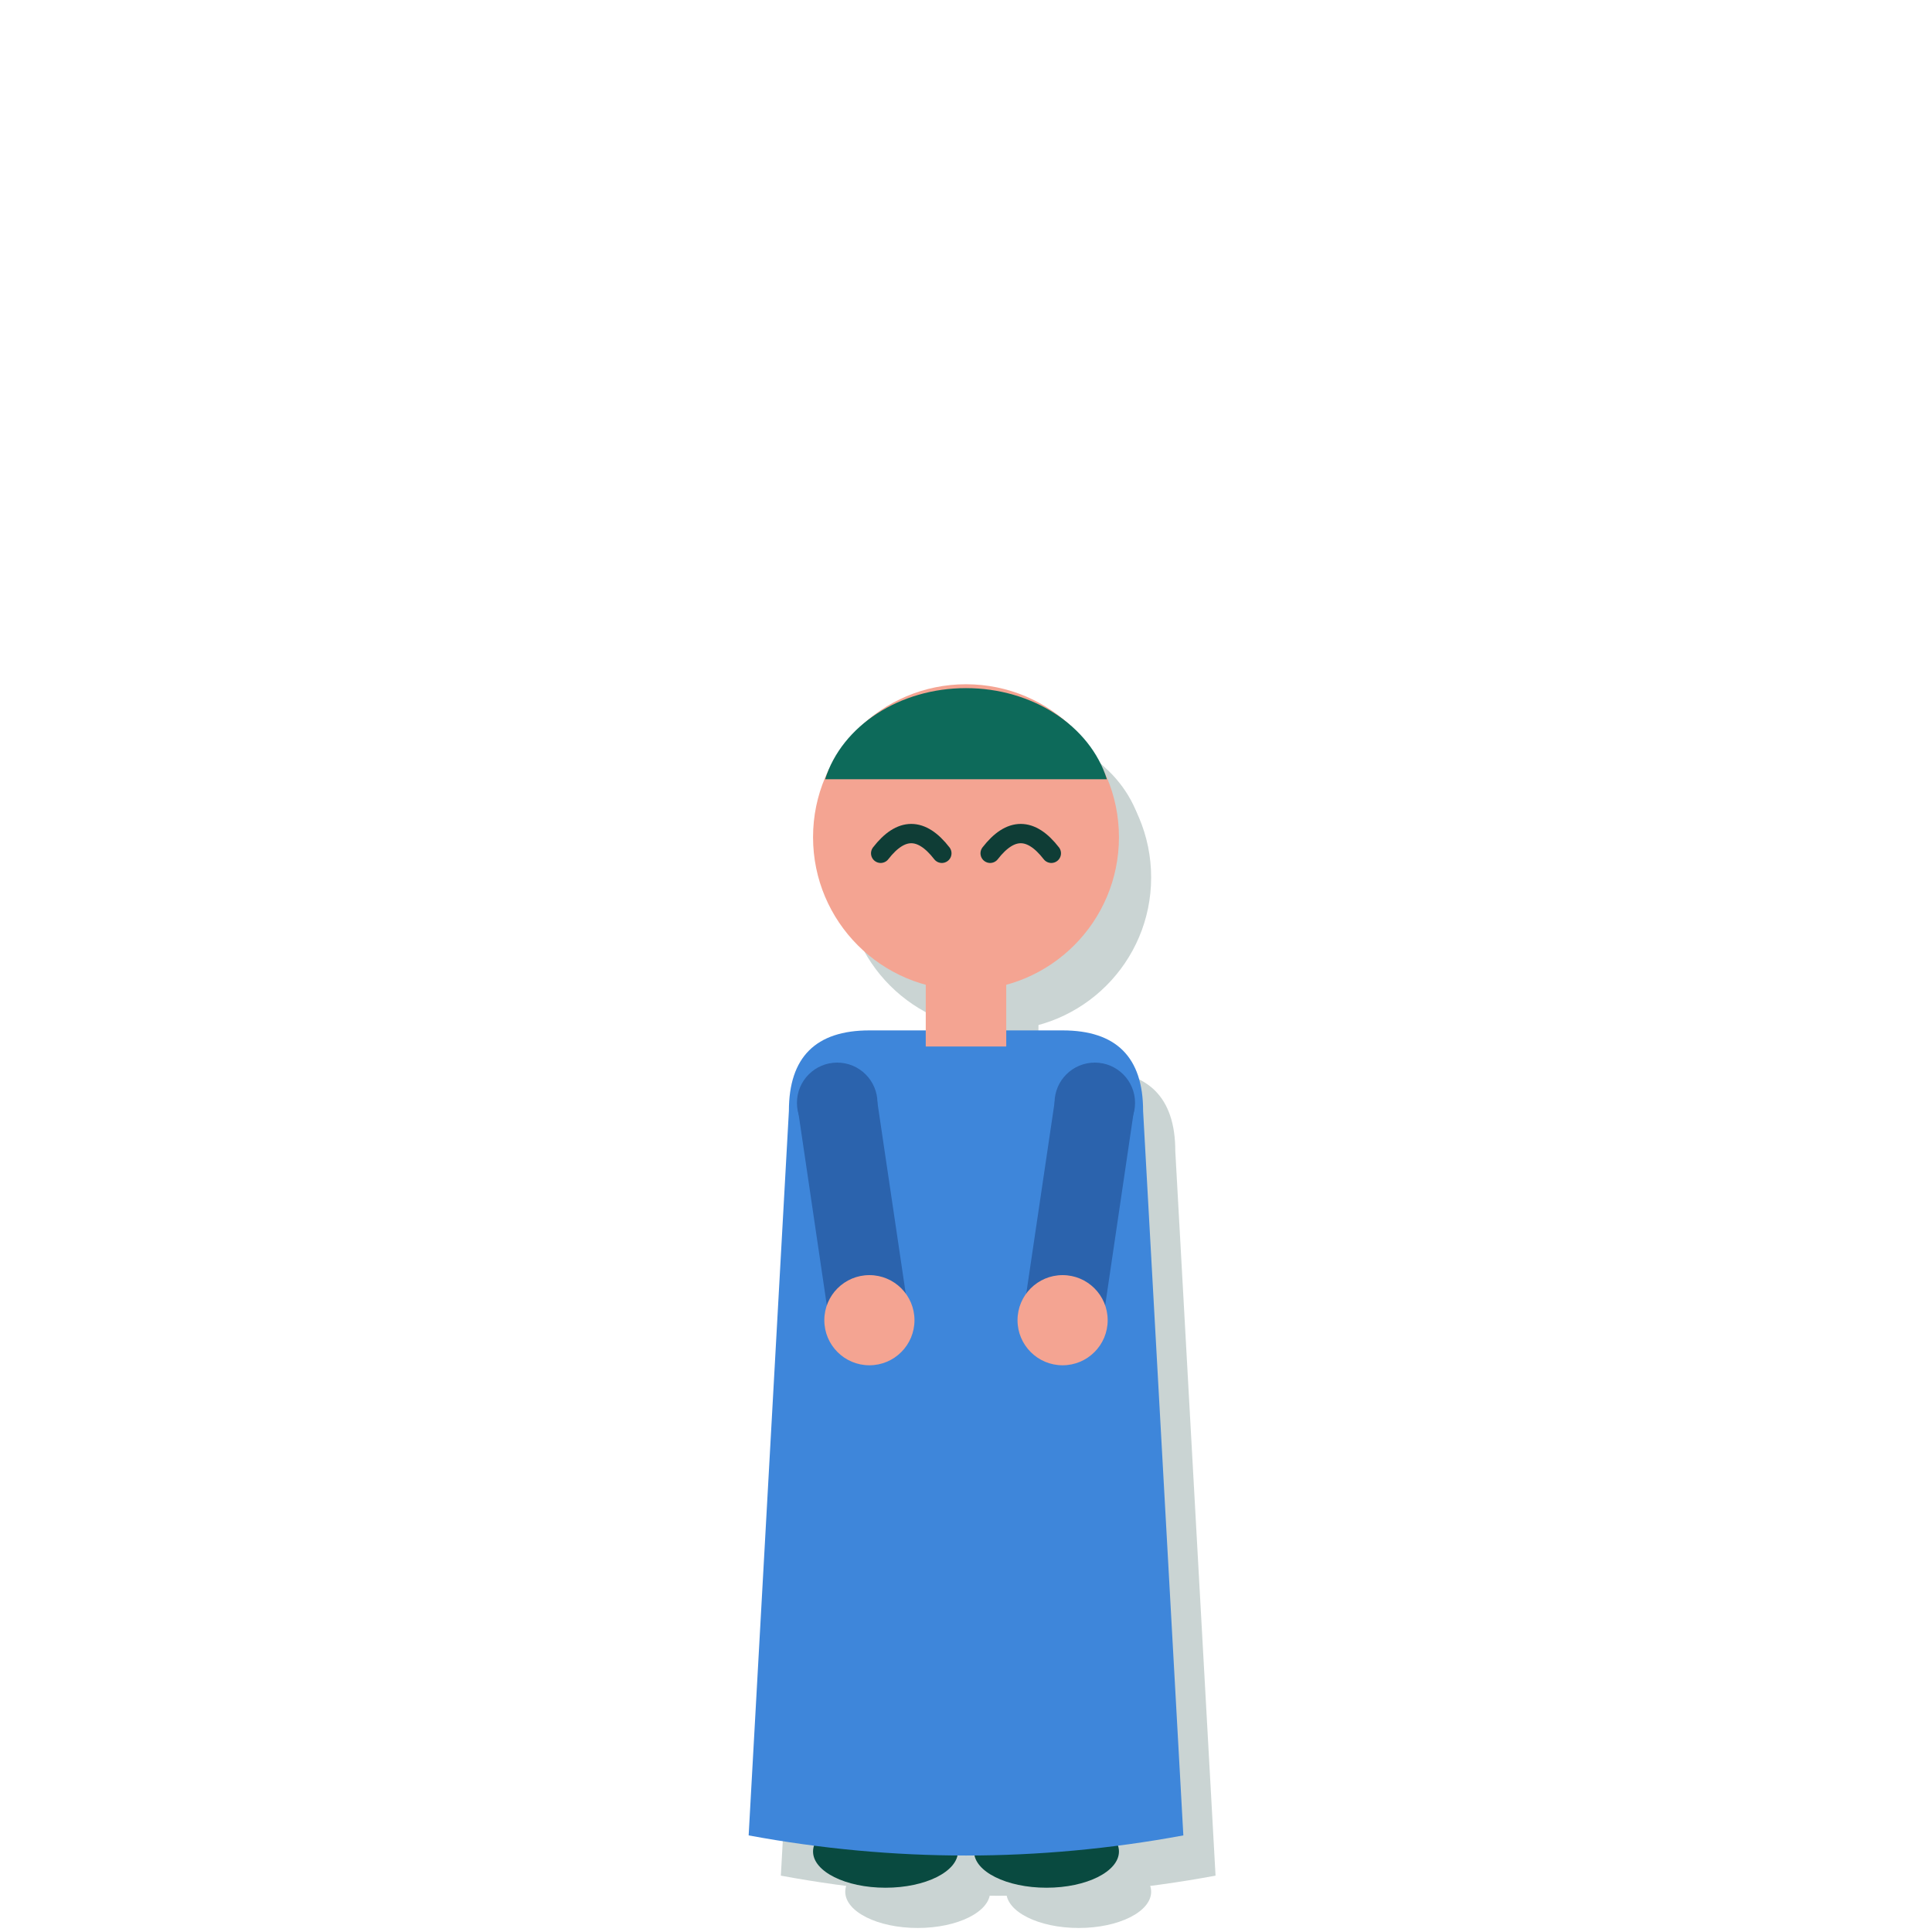
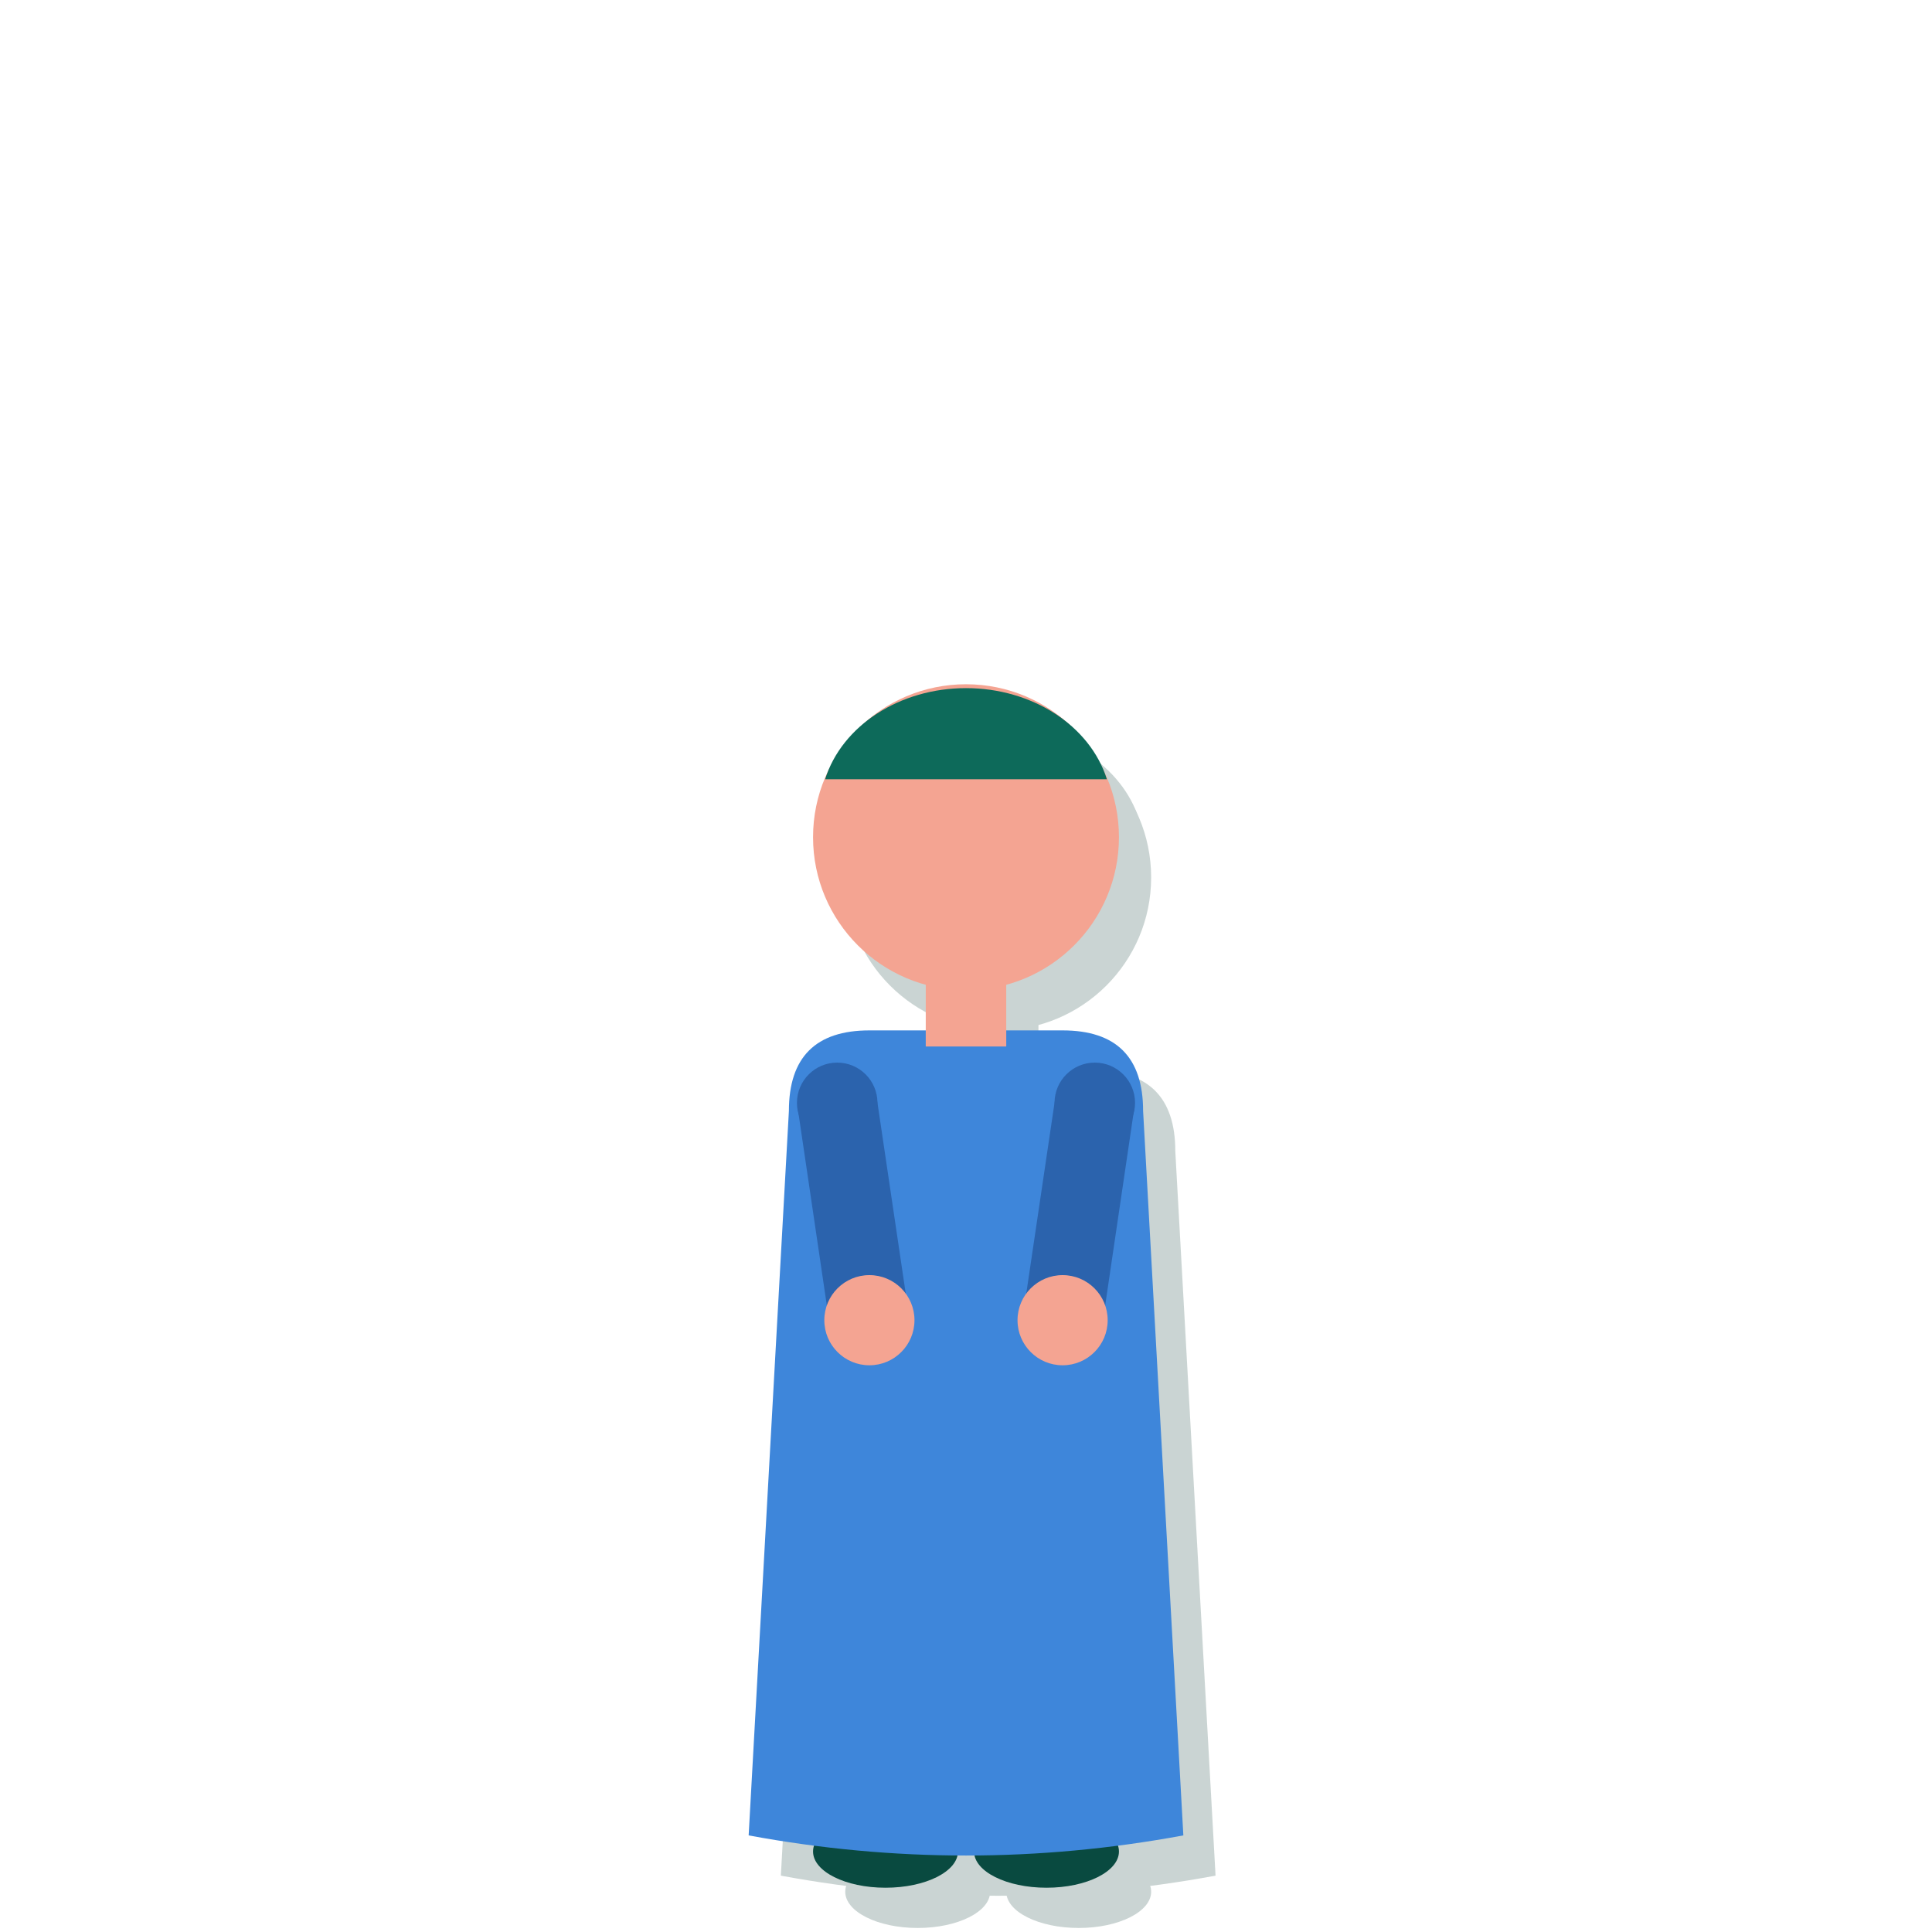
<svg xmlns="http://www.w3.org/2000/svg" viewBox="0 0 240 240">
  <g transform="translate(4 5)" opacity="0.22">
    <ellipse cx="110" cy="230" rx="9" ry="4.5" fill="#0F3D36" />
    <ellipse cx="130" cy="230" rx="9" ry="4.5" fill="#0F3D36" />
    <path d="M98 138 Q98 128 108 128 L132 128 Q142 128 142 138 L147 228 Q120 233 93 228 Z" fill="#0F3D36" />
    <polygon points="99.1,137.7 103.1,164.8 112.9,163.3 108.9,136.3" fill="#0F3D36" />
    <circle cx="104" cy="137" r="5" fill="#0F3D36" />
    <circle cx="108" cy="164" r="5.6" fill="#0F3D36" />
    <polygon points="131.1,136.3 127.1,163.3 136.9,164.8 140.9,137.7" fill="#0F3D36" />
    <circle cx="136" cy="137" r="5" fill="#0F3D36" />
    <circle cx="132" cy="164" r="5.6" fill="#0F3D36" />
    <rect x="115" y="119" width="10" height="11" fill="#0F3D36" />
    <circle cx="120" cy="104" r="19" fill="#0F3D36" />
    <path d="M102.5 96.8 A18.1 15.2 0 0 1 137.5 96.8 Z" fill="#0F3D36" />
  </g>
  <ellipse cx="110" cy="230" rx="9" ry="4.5" fill="#094A40" />
  <ellipse cx="130" cy="230" rx="9" ry="4.5" fill="#094A40" />
  <path d="M98 138 Q98 128 108 128 L132 128 Q142 128 142 138 L147 228 Q120 233 93 228 Z" fill="#3E86DA" />
  <polygon points="99.1,137.7 103.1,164.8 112.9,163.3 108.9,136.3" fill="#2B63AD" />
  <circle cx="104" cy="137" r="5" fill="#2B63AD" />
  <circle cx="108" cy="164" r="5.6" fill="#F4A492" />
  <polygon points="131.1,136.3 127.1,163.3 136.9,164.8 140.9,137.7" fill="#2B63AD" />
  <circle cx="136" cy="137" r="5" fill="#2B63AD" />
  <circle cx="132" cy="164" r="5.6" fill="#F4A492" />
  <rect x="115" y="119" width="10" height="11" fill="#F4A492" />
  <circle cx="120" cy="104" r="19" fill="#F4A492" />
  <path d="M102.5 96.8 A18.1 15.2 0 0 1 137.5 96.8 Z" fill="#0D6A5A" />
-   <path d="M109.4 106 Q113.2 101.1 117 106" fill="none" stroke="#0F3D36" stroke-width="2.4" stroke-linecap="round" stroke-linejoin="round" />
-   <path d="M123 106 Q126.8 101.1 130.6 106" fill="none" stroke="#0F3D36" stroke-width="2.4" stroke-linecap="round" stroke-linejoin="round" />
</svg>
